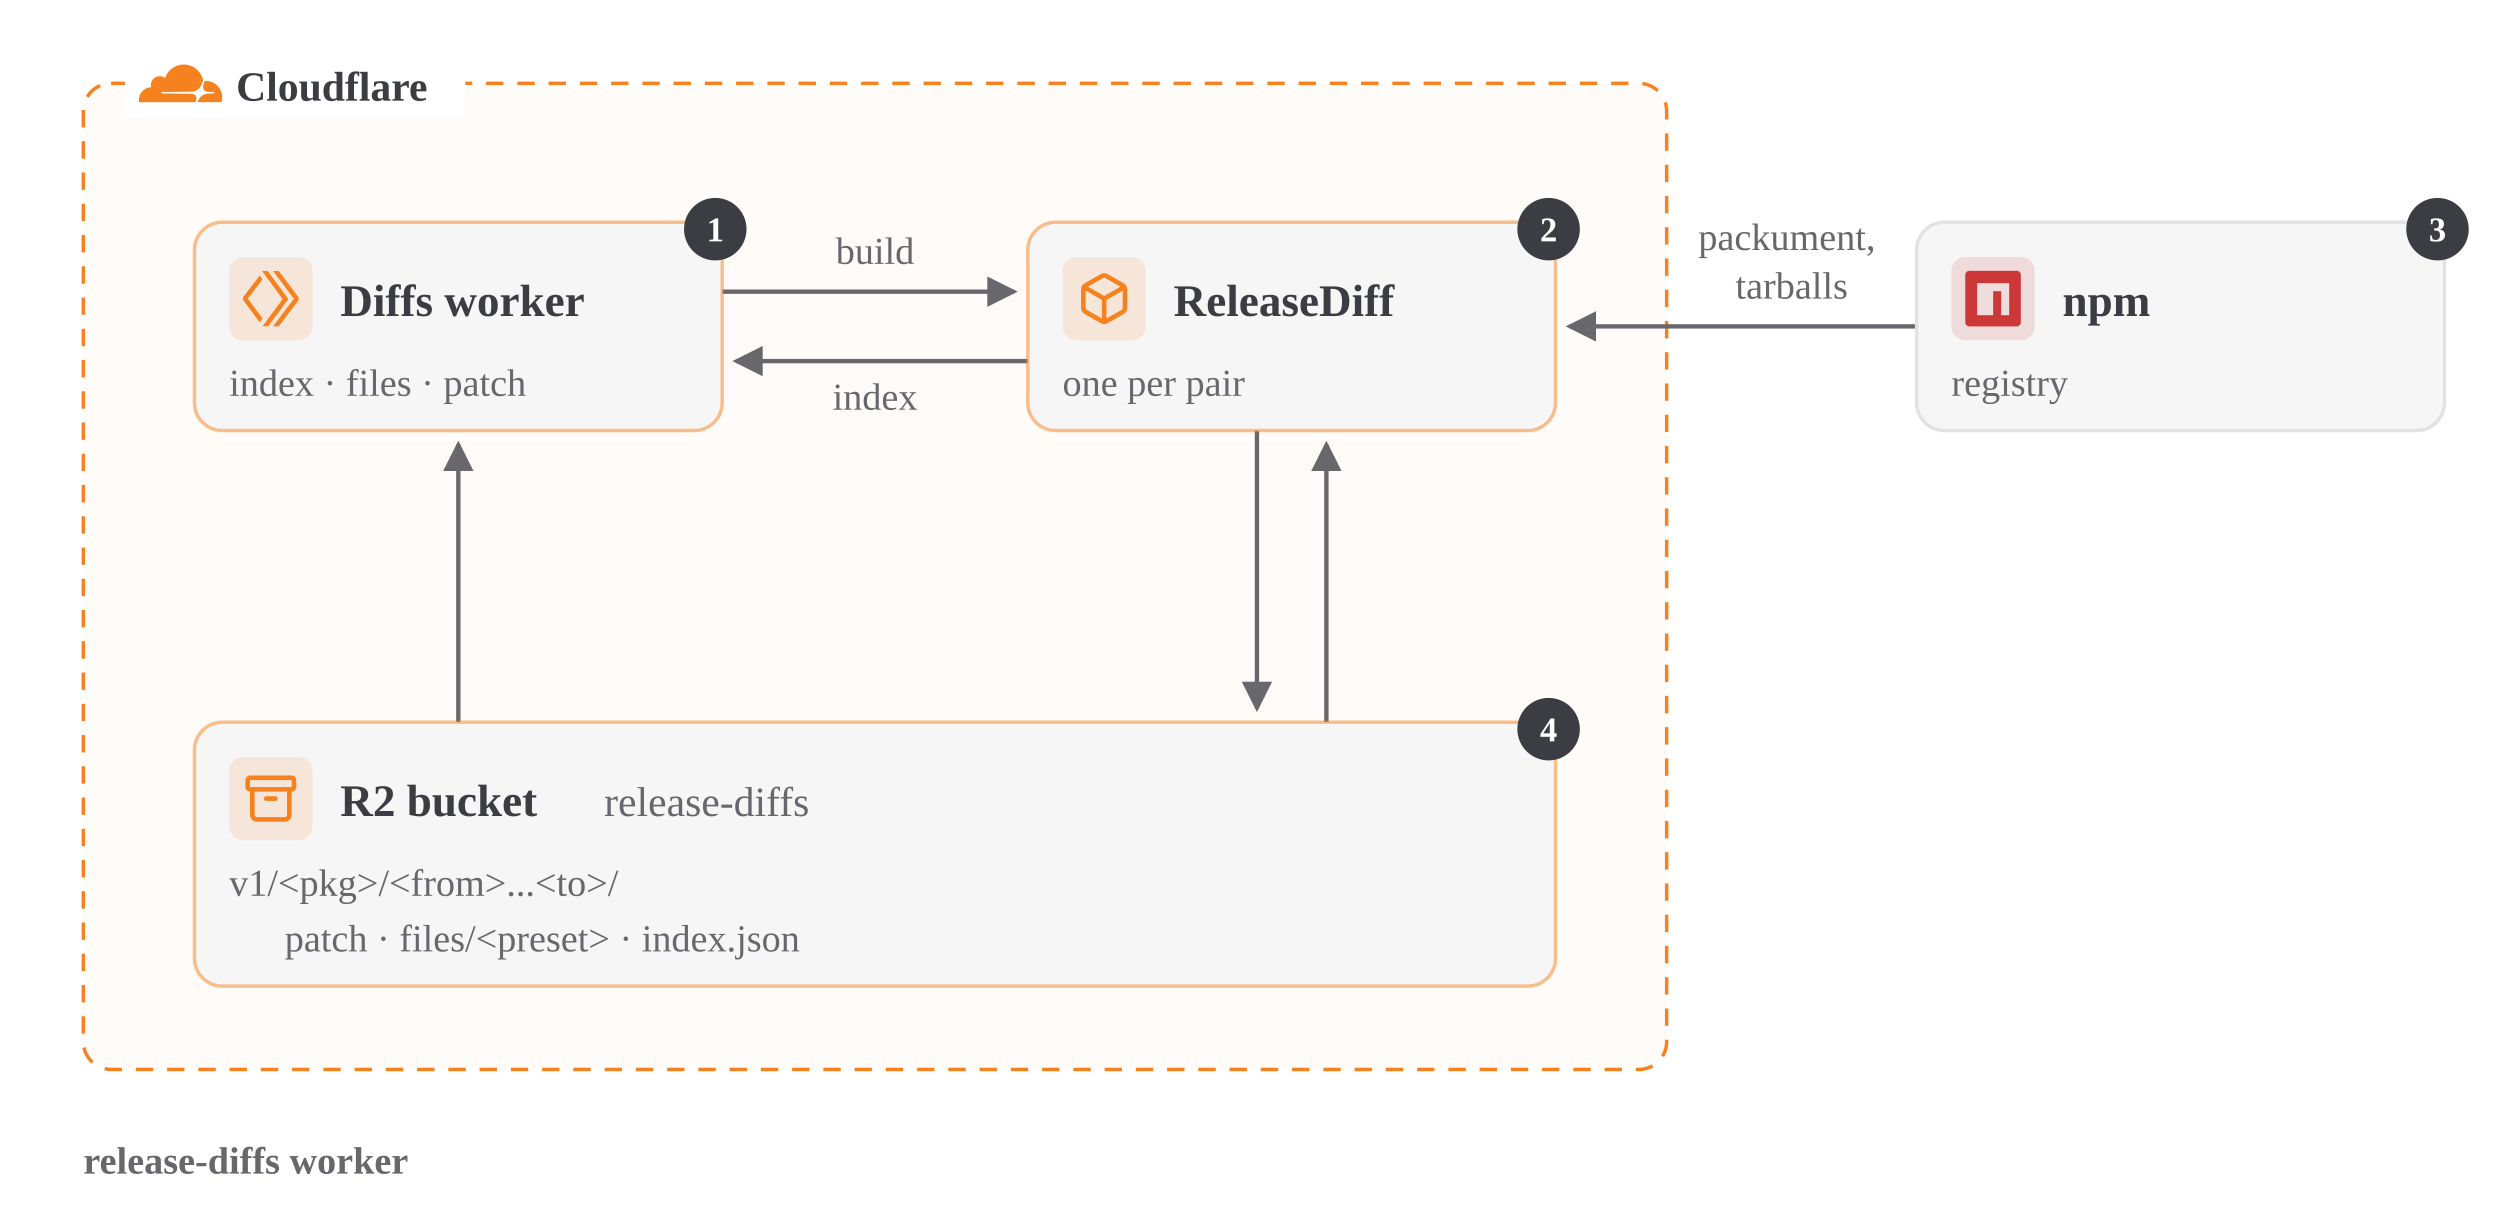
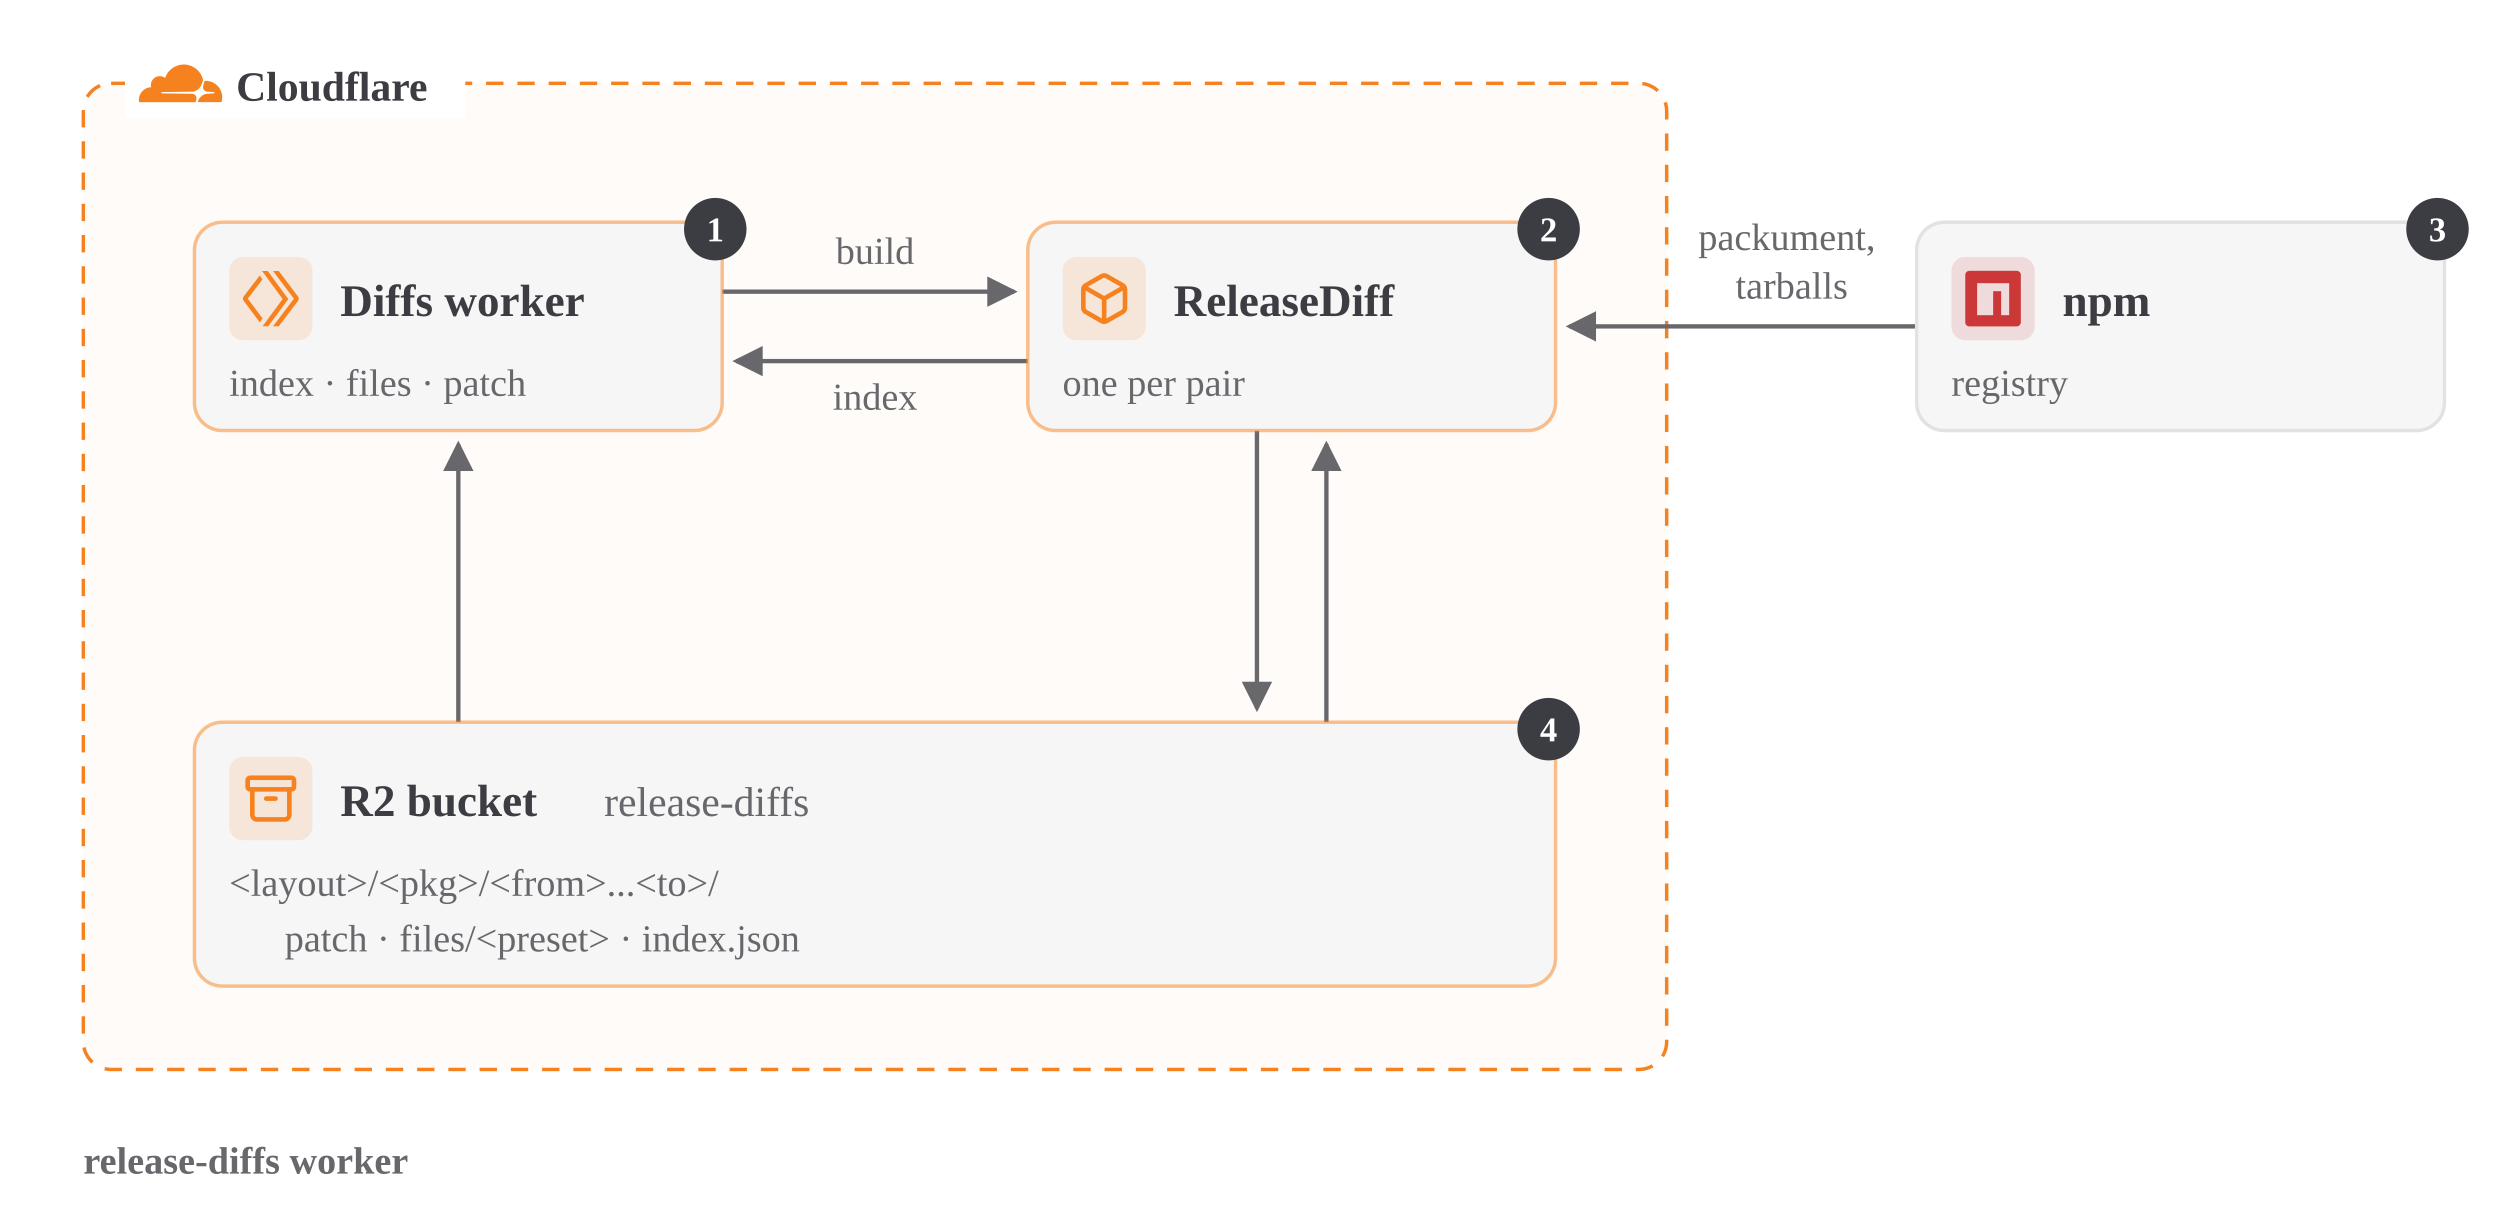
<svg xmlns="http://www.w3.org/2000/svg" viewBox="0 0 720 348" width="100%" role="img" aria-label="The release-diffs worker. 1, the release-diffs worker, answers index, files and patch by reading the pair's entry from 4, the R2 bucket. On a miss it asks 2, that pair's ReleaseDiff Durable Object, to build the entry and gets its index back. The object fetches the packument and both tarballs from 3, npm, reads R2 again, and is the only writer to it.">
  <style>
    @media (prefers-color-scheme: dark) {
      svg:root {
        color-scheme: dark;
        --vp-c-bg: #1b1b1f;
        --vp-c-bg-soft: #202127;
        --vp-c-divider: #2e2e32;
        --vp-c-text-1: #dfdfd6;
        --vp-c-text-2: #98989f;
      }
    }
  </style>
  <defs>
    <marker id="arr-release-diffs" viewBox="0 0 8 8" refX="7" refY="4" markerWidth="7" markerHeight="7" orient="auto-start-reverse">
      <path d="M0 0L8 4L0 8z" fill="var(--vp-c-text-2, #67676c)" />
    </marker>
  </defs>
  <g font-family="var(--vp-font-family-base, ui-sans-serif, system-ui, sans-serif)">
    <rect data-brand="cloudflare" x="24" y="24" width="456" height="284" rx="8" fill="#f6821f" fill-opacity="0.03" stroke="#f6821f" stroke-dasharray="5 4" />
    <rect x="36" y="14" width="98" height="20" fill="var(--vp-c-bg, #ffffff)" />
    <svg x="40" y="14" width="24" height="20" viewBox="0 2 24 20">
      <path data-brand="cloudflare" fill="#f6821f" d="M16.509 16.845c.147-.507.091-.971-.155-1.315-.225-.316-.605-.499-1.062-.52l-8.659-.112a.156.156 0 0 1-.133-.071c-.028-.042-.035-.099-.021-.155.028-.084.112-.148.204-.156l8.736-.112c1.035-.049 2.16-.887 2.554-1.914l.499-1.301c.021-.056.029-.113.015-.168-.562-2.546-2.835-4.445-5.55-4.445-2.504 0-4.628 1.618-5.388 3.861-.493-.366-1.119-.562-1.794-.499-1.203.119-2.167 1.083-2.286 2.286-.028.31-.007.613.064.894C1.568 13.171 0 14.775 0 16.752c0 .175.014.351.035.527.014.083.084.147.169.147h15.981c.091 0 .176-.065.203-.155l.12-.427zm2.757-5.563c-.077 0-.161 0-.238.011-.057 0-.105.042-.127.098l-.338 1.174c-.147.507-.092.971.154 1.316.226.316.606.498 1.062.519l1.844.113c.056 0 .105.026.133.07.028.043.035.107.021.156-.028.084-.113.148-.204.155l-1.921.112c-1.041.049-2.158.887-2.553 1.914l-.141.358c-.028.071.021.142.099.142h6.598c.077 0 .147-.049.169-.126.112-.408.176-.837.176-1.28 0-2.603-2.125-4.727-4.734-4.727" />
    </svg>
    <text x="68" y="29" font-size="12" font-weight="600" fill="var(--vp-c-text-1, #3c3c43)">Cloudflare</text>
    <path d="M208 84H292" fill="none" stroke="var(--vp-c-text-2, #67676c)" stroke-width="1.25" marker-end="url(#arr-release-diffs)" />
    <text x="252" y="76" font-size="11" fill="var(--vp-c-text-2, #67676c)" text-anchor="middle">build</text>
    <path d="M296 104H212" fill="none" stroke="var(--vp-c-text-2, #67676c)" stroke-width="1.25" marker-end="url(#arr-release-diffs)" />
    <text x="252" y="118" font-size="11" fill="var(--vp-c-text-2, #67676c)" text-anchor="middle">index</text>
    <path d="M552 94H452" fill="none" stroke="var(--vp-c-text-2, #67676c)" stroke-width="1.25" marker-end="url(#arr-release-diffs)" />
    <text font-size="11" fill="var(--vp-c-text-2, #67676c)" text-anchor="middle" stroke="var(--vp-c-bg, #ffffff)" stroke-width="4" stroke-linejoin="round" paint-order="stroke">
      <tspan x="516" y="72">packument,</tspan>
      <tspan x="516" y="86">tarballs</tspan>
    </text>
    <path d="M132 208V128" fill="none" stroke="var(--vp-c-text-2, #67676c)" stroke-width="1.25" marker-end="url(#arr-release-diffs)" />
    <path d="M362 124V204" fill="none" stroke="var(--vp-c-text-2, #67676c)" stroke-width="1.25" marker-end="url(#arr-release-diffs)" />
    <path d="M382 208V128" fill="none" stroke="var(--vp-c-text-2, #67676c)" stroke-width="1.25" marker-end="url(#arr-release-diffs)" />
    <rect data-brand="cloudflare" x="56" y="64" width="152" height="60" rx="8" fill="var(--vp-c-bg-soft, #f6f6f7)" stroke="#f6821f" stroke-opacity="0.5" />
    <rect data-brand="cloudflare" x="66" y="74" width="24" height="24" rx="4" fill="#f6821f" fill-opacity="0.14" />
    <svg x="70" y="78" width="16" height="16" viewBox="0 0 24 24">
      <path data-brand="cloudflare" fill="#f6821f" d="m8.213.063 8.879 12.136-8.67 11.739h2.476l8.665-11.735-8.89-12.14Zm4.728 0 9.02 11.992-9.018 11.883h2.496L24 12.656v-1.199L15.434.063ZM7.178 2.02.01 11.398l-.01 1.2 7.203 9.644 1.238-1.676-6.396-8.556 6.361-8.313Z" />
    </svg>
    <text x="98" y="91" font-size="13" font-weight="600" fill="var(--vp-c-text-1, #3c3c43)">Diffs worker</text>
    <text x="66" y="114" font-size="11" fill="var(--vp-c-text-2, #67676c)">index · files · patch</text>
    <circle cx="206" cy="66" r="9" fill="var(--vp-c-text-1, #3c3c43)" />
    <text x="206" y="69.5" font-size="10" font-weight="600" fill="var(--vp-c-bg, #ffffff)" text-anchor="middle">1</text>
    <rect data-brand="cloudflare" x="296" y="64" width="152" height="60" rx="8" fill="var(--vp-c-bg-soft, #f6f6f7)" stroke="#f6821f" stroke-opacity="0.5" />
    <rect data-brand="cloudflare" x="306" y="74" width="24" height="24" rx="4" fill="#f6821f" fill-opacity="0.14" />
    <svg data-brand="cloudflare" x="310" y="78" width="16" height="16" viewBox="0 0 24 24" fill="none" stroke="#f6821f" stroke-width="2" stroke-linecap="round" stroke-linejoin="round">
      <path d="M21 8a2 2 0 0 0-1-1.73l-7-4a2 2 0 0 0-2 0l-7 4A2 2 0 0 0 3 8v8a2 2 0 0 0 1 1.73l7 4a2 2 0 0 0 2 0l7-4A2 2 0 0 0 21 16ZM3.3 7l8.7 5 8.7-5M12 22V12" />
    </svg>
    <text x="338" y="91" font-size="13" font-weight="600" fill="var(--vp-c-text-1, #3c3c43)">ReleaseDiff</text>
    <text x="306" y="114" font-size="11" fill="var(--vp-c-text-2, #67676c)">one per pair</text>
    <circle cx="446" cy="66" r="9" fill="var(--vp-c-text-1, #3c3c43)" />
    <text x="446" y="69.5" font-size="10" font-weight="600" fill="var(--vp-c-bg, #ffffff)" text-anchor="middle">2</text>
    <rect x="552" y="64" width="152" height="60" rx="8" fill="var(--vp-c-bg-soft, #f6f6f7)" stroke="var(--vp-c-divider, #e2e2e3)" />
    <rect data-brand="npm" x="562" y="74" width="24" height="24" rx="4" fill="#cb3837" fill-opacity="0.14" />
    <svg x="566" y="78" width="16" height="16" viewBox="0 0 24 24">
      <path data-brand="npm" fill="#cb3837" d="M1.763 0C.786 0 0 .786 0 1.763v20.474C0 23.214.786 24 1.763 24h20.474c.977 0 1.763-.786 1.763-1.763V1.763C24 .786 23.214 0 22.237 0zM5.13 5.323l13.837.019-.009 13.836h-3.464l.01-10.382h-3.456L12.04 19.17H5.113z" />
    </svg>
    <text x="594" y="91" font-size="13" font-weight="600" fill="var(--vp-c-text-1, #3c3c43)">npm</text>
    <text x="562" y="114" font-size="11" fill="var(--vp-c-text-2, #67676c)">registry</text>
    <circle cx="702" cy="66" r="9" fill="var(--vp-c-text-1, #3c3c43)" />
    <text x="702" y="69.5" font-size="10" font-weight="600" fill="var(--vp-c-bg, #ffffff)" text-anchor="middle">3</text>
    <rect data-brand="cloudflare" x="56" y="208" width="392" height="76" rx="8" fill="var(--vp-c-bg-soft, #f6f6f7)" stroke="#f6821f" stroke-opacity="0.5" />
    <rect data-brand="cloudflare" x="66" y="218" width="24" height="24" rx="4" fill="#f6821f" fill-opacity="0.14" />
    <svg data-brand="cloudflare" x="70" y="222" width="16" height="16" viewBox="0 0 24 24" fill="none" stroke="#f6821f" stroke-width="2" stroke-linecap="round" stroke-linejoin="round">
      <rect width="20" height="5" x="2" y="3" rx="1" />
      <path d="M4 8v11a2 2 0 0 0 2 2h12a2 2 0 0 0 2-2V8M10 12h4" />
    </svg>
    <text x="98" y="235" font-size="13" font-weight="600" fill="var(--vp-c-text-1, #3c3c43)">R2 bucket</text>
    <text x="174" y="235" font-size="12" font-family="var(--vp-font-family-mono, ui-monospace, monospace)" fill="var(--vp-c-text-2, #67676c)">release-diffs</text>
    <text font-size="11" font-family="var(--vp-font-family-mono, ui-monospace, monospace)" fill="var(--vp-c-text-2, #67676c)">
-       <tspan x="66" y="258">v1/&lt;pkg&gt;/&lt;from&gt;...&lt;to&gt;/</tspan>
+       <tspan x="66" y="258">&lt;layout&gt;/&lt;pkg&gt;/&lt;from&gt;...&lt;to&gt;/</tspan>
      <tspan x="82" y="274">patch · files/&lt;preset&gt; · index.json</tspan>
    </text>
    <circle cx="446" cy="210" r="9" fill="var(--vp-c-text-1, #3c3c43)" />
    <text x="446" y="213.5" font-size="10" font-weight="600" fill="var(--vp-c-bg, #ffffff)" text-anchor="middle">4</text>
    <text x="24" y="338" font-size="11" font-weight="600" fill="var(--vp-c-text-2, #67676c)">release-diffs worker</text>
  </g>
</svg>
